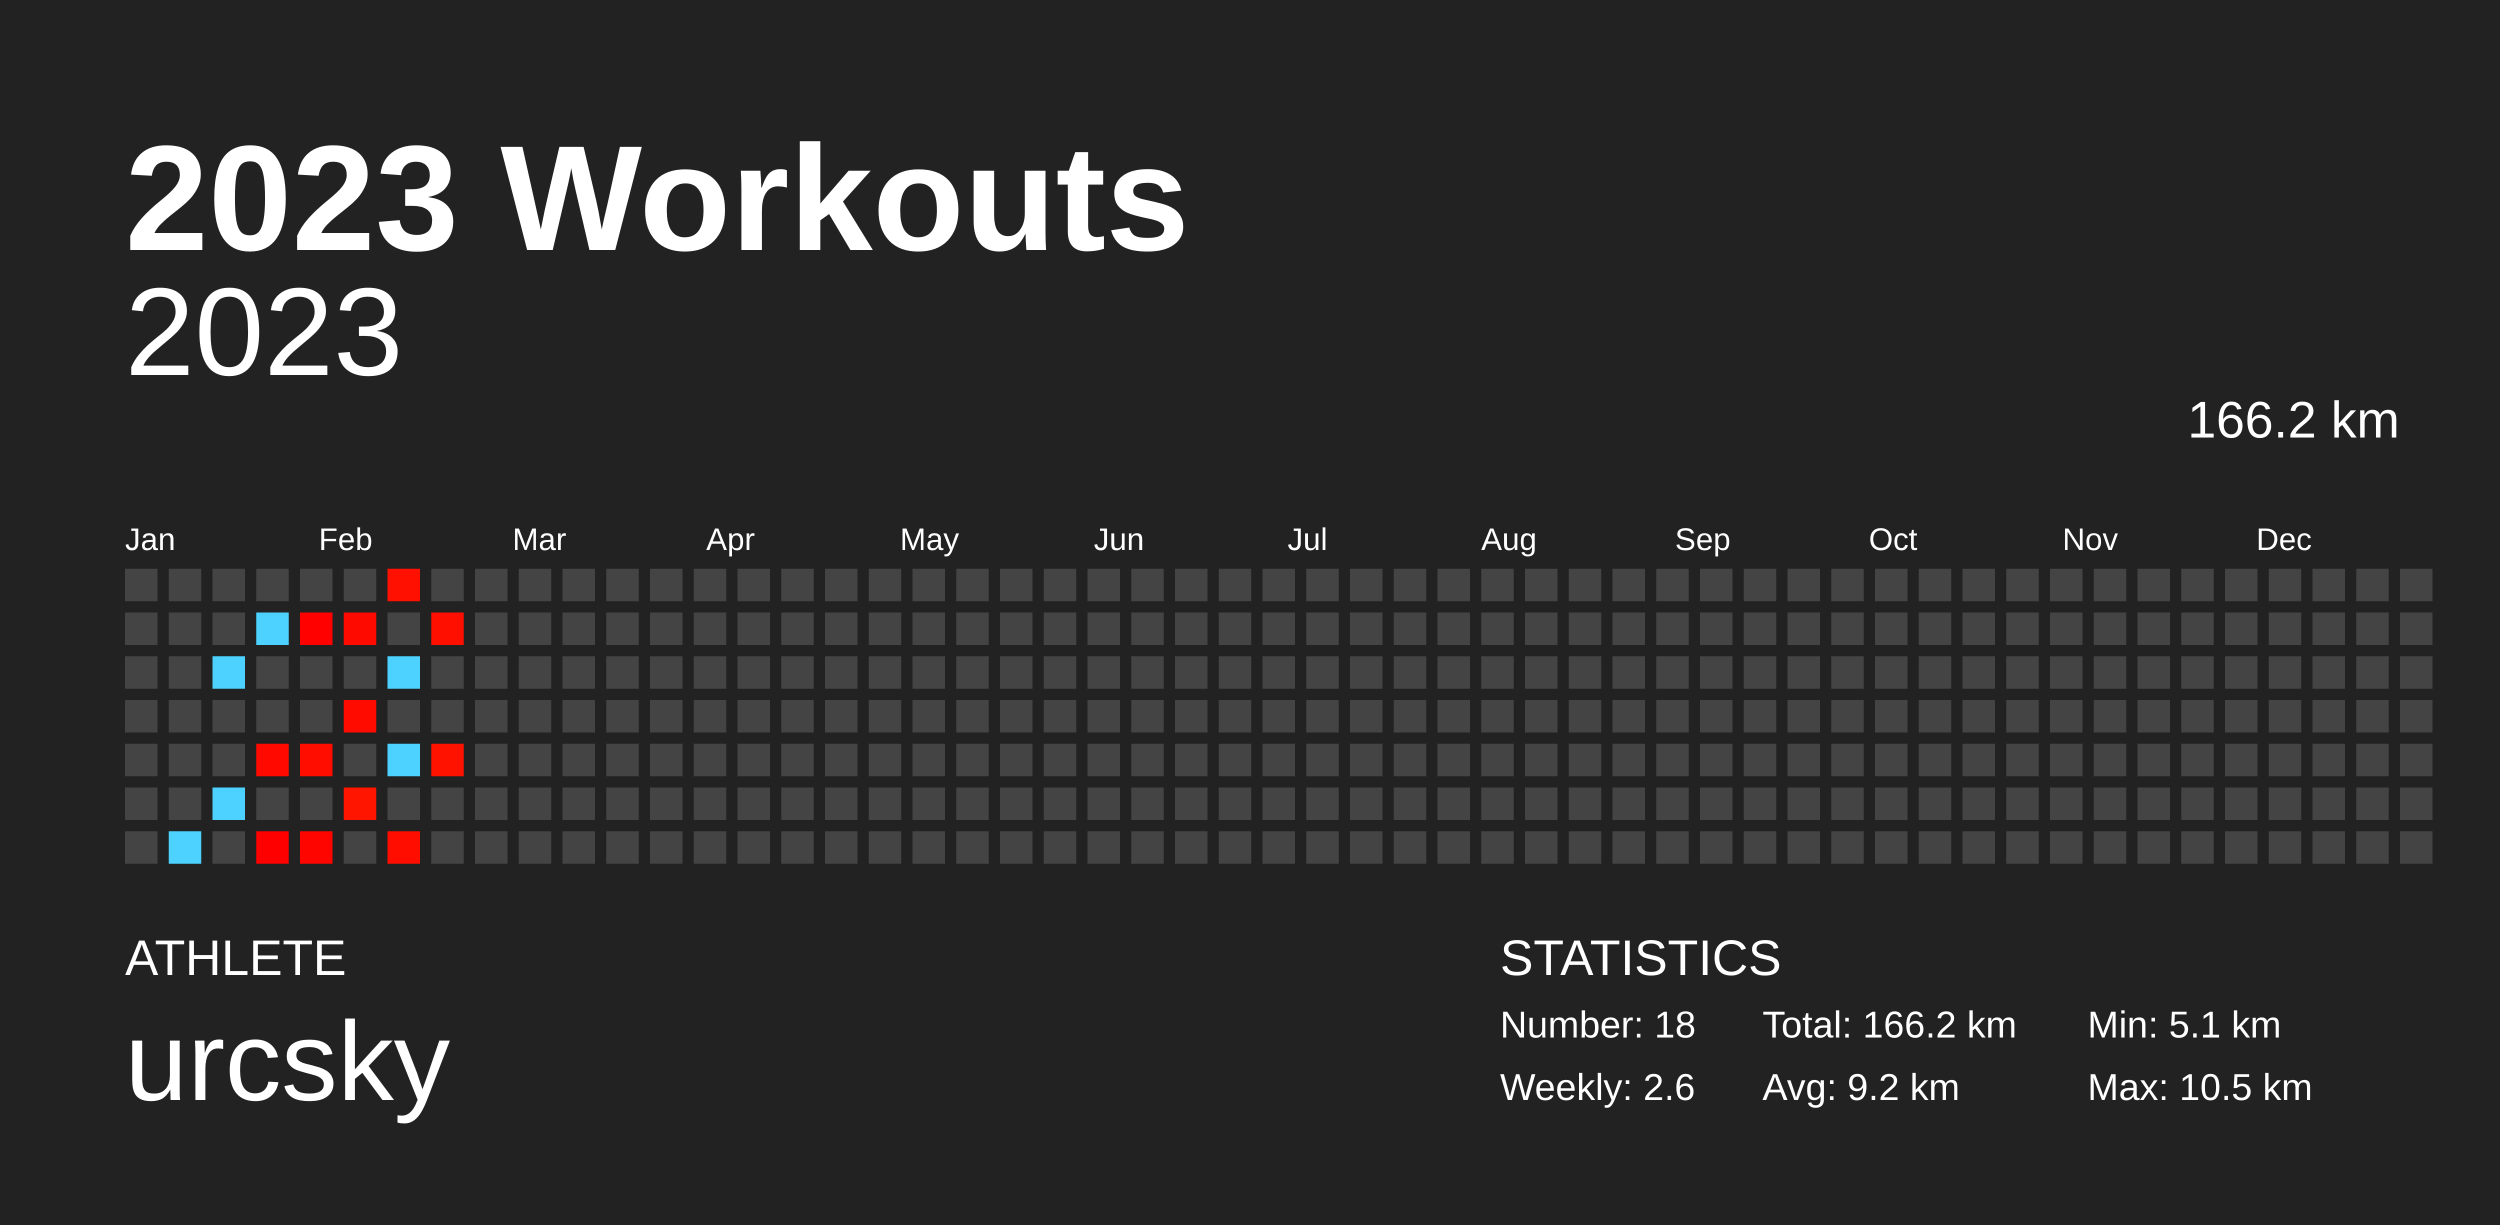
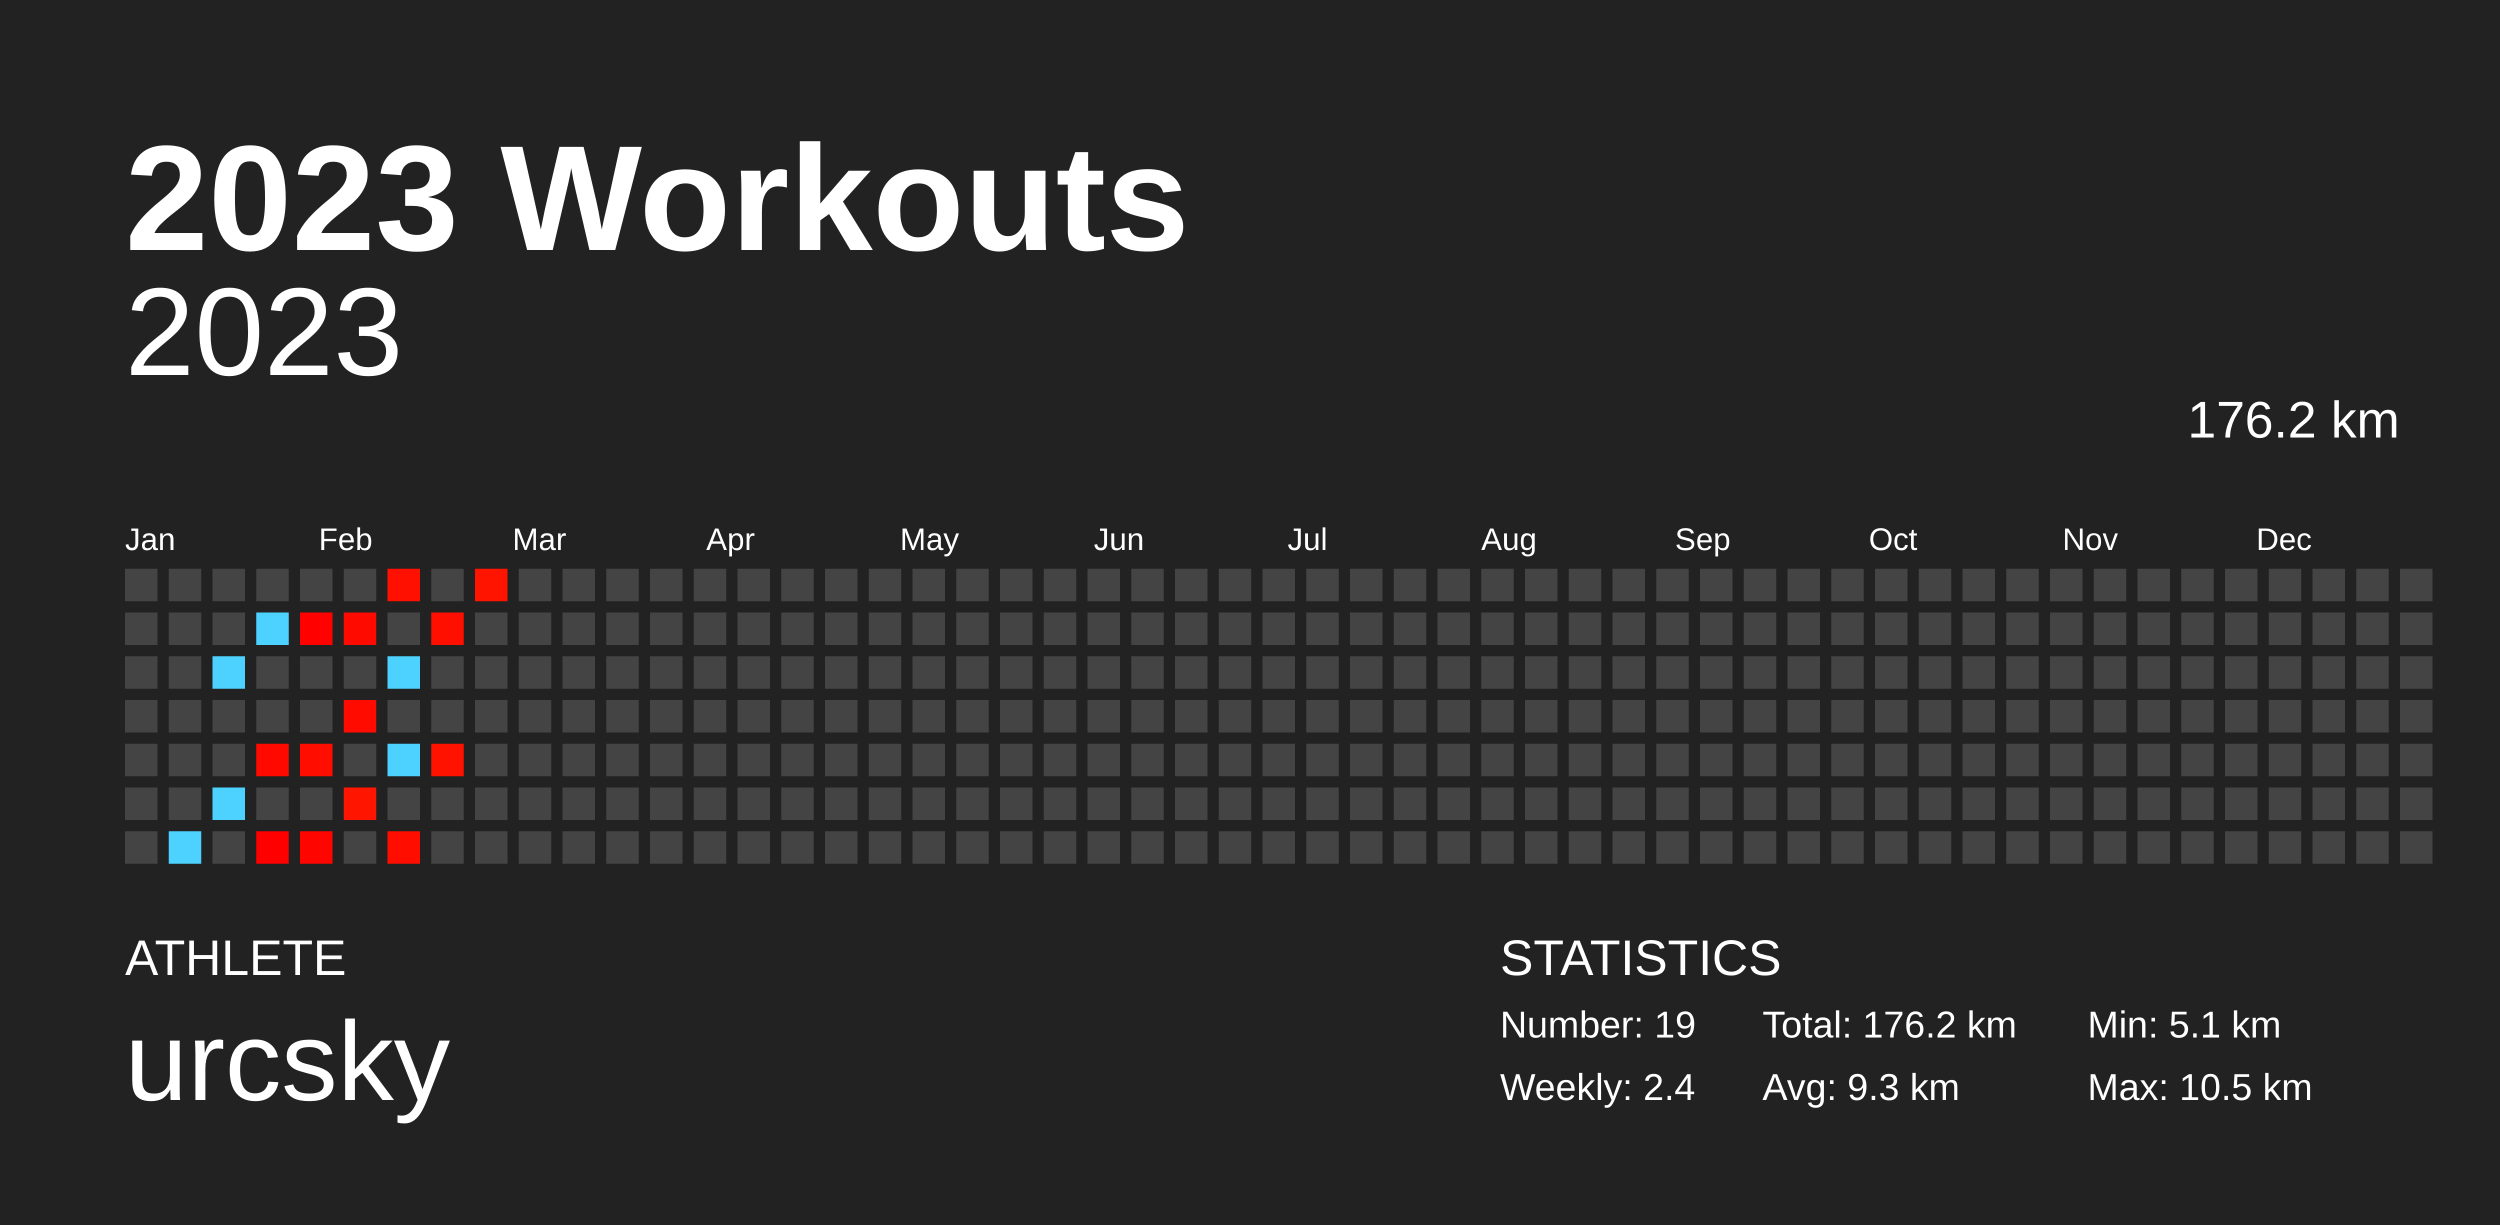
<svg xmlns="http://www.w3.org/2000/svg" baseProfile="full" height="98mm" version="1.1" viewBox="0,0,200,98" width="200mm">
  <defs />
  <rect fill="#222222" height="98" width="200" x="0" y="0" />
  <text fill="#FFFFFF" style="font-size:12px; font-family:Arial; font-weight:bold;" x="10" y="20">2023 Workouts</text>
  <text fill="#FFFFFF" style="font-size:4px; font-family:Arial" x="10" y="78">ATHLETE</text>
  <text fill="#FFFFFF" style="font-size:9px; font-family:Arial" x="10" y="88">urcsky</text>
  <text fill="#FFFFFF" style="font-size:4px; font-family:Arial" x="120" y="78">STATISTICS</text>
-   <text fill="#FFFFFF" style="font-size:3px; font-family:Arial" x="120" y="83">Number: 18</text>
-   <text fill="#FFFFFF" style="font-size:3px; font-family:Arial" x="120" y="88">Weekly: 2.6</text>
-   <text fill="#FFFFFF" style="font-size:3px; font-family:Arial" x="141" y="83">Total: 166.2 km</text>
-   <text fill="#FFFFFF" style="font-size:3px; font-family:Arial" x="141" y="88">Avg: 9.2 km</text>
+   <text fill="#FFFFFF" style="font-size:3px; font-family:Arial" x="120" y="83">Number: 19</text>
+   <text fill="#FFFFFF" style="font-size:3px; font-family:Arial" x="120" y="88">Weekly: 2.4</text>
+   <text fill="#FFFFFF" style="font-size:3px; font-family:Arial" x="141" y="83">Total: 176.2 km</text>
+   <text fill="#FFFFFF" style="font-size:3px; font-family:Arial" x="141" y="88">Avg: 9.3 km</text>
  <text fill="#FFFFFF" style="font-size:3px; font-family:Arial" x="167" y="83">Min: 5.1 km</text>
  <text fill="#FFFFFF" style="font-size:3px; font-family:Arial" x="167" y="88">Max: 10.5 km</text>
  <text alignment-baseline="hanging" fill="#FFFFFF" style="font-size:10.0px; font-family:Arial;" x="10" y="30">2023</text>
-   <text alignment-baseline="hanging" fill="#FFFFFF" style="font-size:4.125px; font-family:Arial;" x="175" y="35">166.2 km</text>
+   <text alignment-baseline="hanging" fill="#FFFFFF" style="font-size:4.125px; font-family:Arial;" x="175" y="35">176.2 km</text>
  <text fill="#FFFFFF" style="font-size:2.5px; font-family:Arial" x="10.0" y="44">Jan</text>
  <text fill="#FFFFFF" style="font-size:2.5px; font-family:Arial" x="25.5" y="44">Feb</text>
  <text fill="#FFFFFF" style="font-size:2.5px; font-family:Arial" x="41.0" y="44">Mar</text>
  <text fill="#FFFFFF" style="font-size:2.5px; font-family:Arial" x="56.5" y="44">Apr</text>
  <text fill="#FFFFFF" style="font-size:2.5px; font-family:Arial" x="72.0" y="44">May</text>
  <text fill="#FFFFFF" style="font-size:2.5px; font-family:Arial" x="87.5" y="44">Jun</text>
  <text fill="#FFFFFF" style="font-size:2.5px; font-family:Arial" x="103.0" y="44">Jul</text>
  <text fill="#FFFFFF" style="font-size:2.5px; font-family:Arial" x="118.5" y="44">Aug</text>
  <text fill="#FFFFFF" style="font-size:2.5px; font-family:Arial" x="134.0" y="44">Sep</text>
  <text fill="#FFFFFF" style="font-size:2.5px; font-family:Arial" x="149.5" y="44">Oct</text>
  <text fill="#FFFFFF" style="font-size:2.5px; font-family:Arial" x="165.0" y="44">Nov</text>
  <text fill="#FFFFFF" style="font-size:2.5px; font-family:Arial" x="180.5" y="44">Dec</text>
  <rect fill="#444444" height="2.6" width="2.6" x="10.0" y="45.5" />
  <rect fill="#444444" height="2.6" width="2.6" x="10.0" y="49.0" />
  <rect fill="#444444" height="2.6" width="2.6" x="10.0" y="52.5" />
  <rect fill="#444444" height="2.6" width="2.6" x="10.0" y="56.0" />
  <rect fill="#444444" height="2.6" width="2.6" x="10.0" y="59.5" />
  <rect fill="#444444" height="2.6" width="2.6" x="10.0" y="63.0" />
  <rect fill="#444444" height="2.6" width="2.6" x="10.0" y="66.5" />
  <rect fill="#444444" height="2.6" width="2.6" x="13.5" y="45.5" />
  <rect fill="#444444" height="2.6" width="2.6" x="13.5" y="49.0" />
  <rect fill="#444444" height="2.6" width="2.6" x="13.5" y="52.5" />
  <rect fill="#444444" height="2.6" width="2.6" x="13.5" y="56.0" />
  <rect fill="#444444" height="2.6" width="2.6" x="13.5" y="59.5" />
  <rect fill="#444444" height="2.6" width="2.6" x="13.5" y="63.0" />
  <rect fill="#4dd2ff" height="2.6" width="2.6" x="13.5" y="66.5" />
  <rect fill="#444444" height="2.6" width="2.6" x="17.0" y="45.5" />
  <rect fill="#444444" height="2.6" width="2.6" x="17.0" y="49.0" />
  <rect fill="#4dd2ff" height="2.6" width="2.6" x="17.0" y="52.5" />
  <rect fill="#444444" height="2.6" width="2.6" x="17.0" y="56.0" />
  <rect fill="#444444" height="2.6" width="2.6" x="17.0" y="59.5" />
  <rect fill="#4dd2ff" height="2.6" width="2.6" x="17.0" y="63.0" />
  <rect fill="#444444" height="2.6" width="2.6" x="17.0" y="66.5" />
  <rect fill="#444444" height="2.6" width="2.6" x="20.5" y="45.5" />
  <rect fill="#4dd2ff" height="2.6" width="2.6" x="20.5" y="49.0" />
  <rect fill="#444444" height="2.6" width="2.6" x="20.5" y="52.5" />
  <rect fill="#444444" height="2.6" width="2.6" x="20.5" y="56.0" />
  <rect fill="#ff0900" height="2.6" width="2.6" x="20.5" y="59.5" />
  <rect fill="#444444" height="2.6" width="2.6" x="20.5" y="63.0" />
  <rect fill="#ff0000" height="2.6" width="2.6" x="20.5" y="66.5" />
  <rect fill="#444444" height="2.6" width="2.6" x="24.0" y="45.5" />
  <rect fill="#ff0200" height="2.6" width="2.6" x="24.0" y="49.0" />
  <rect fill="#444444" height="2.6" width="2.6" x="24.0" y="52.5" />
  <rect fill="#444444" height="2.6" width="2.6" x="24.0" y="56.0" />
  <rect fill="#ff0e00" height="2.6" width="2.6" x="24.0" y="59.5" />
  <rect fill="#444444" height="2.6" width="2.6" x="24.0" y="63.0" />
  <rect fill="#ff0500" height="2.6" width="2.6" x="24.0" y="66.5" />
  <rect fill="#444444" height="2.6" width="2.6" x="27.5" y="45.5" />
  <rect fill="#ff0a00" height="2.6" width="2.6" x="27.5" y="49.0" />
  <rect fill="#444444" height="2.6" width="2.6" x="27.5" y="52.5" />
  <rect fill="#ff0b00" height="2.6" width="2.6" x="27.5" y="56.0" />
  <rect fill="#444444" height="2.6" width="2.6" x="27.5" y="59.5" />
  <rect fill="#ff1500" height="2.6" width="2.6" x="27.5" y="63.0" />
  <rect fill="#444444" height="2.6" width="2.6" x="27.5" y="66.5" />
  <rect fill="#ff1000" height="2.6" width="2.6" x="31.0" y="45.5" />
  <rect fill="#444444" height="2.6" width="2.6" x="31.0" y="49.0" />
  <rect fill="#4dd2ff" height="2.6" width="2.6" x="31.0" y="52.5" />
  <rect fill="#444444" height="2.6" width="2.6" x="31.0" y="56.0" />
  <rect fill="#4dd2ff" height="2.6" width="2.6" x="31.0" y="59.5" />
  <rect fill="#444444" height="2.6" width="2.6" x="31.0" y="63.0" />
  <rect fill="#ff0e00" height="2.6" width="2.6" x="31.0" y="66.5" />
  <rect fill="#444444" height="2.6" width="2.6" x="34.5" y="45.5" />
  <rect fill="#ff0f00" height="2.6" width="2.6" x="34.5" y="49.0" />
  <rect fill="#444444" height="2.6" width="2.6" x="34.5" y="52.5" />
  <rect fill="#444444" height="2.6" width="2.6" x="34.5" y="56.0" />
  <rect fill="#ff1200" height="2.6" width="2.6" x="34.5" y="59.5" />
  <rect fill="#444444" height="2.6" width="2.6" x="34.5" y="63.0" />
  <rect fill="#444444" height="2.6" width="2.6" x="34.5" y="66.5" />
-   <rect fill="#444444" height="2.6" width="2.6" x="38.0" y="45.5" />
+   <rect fill="#ff1400" height="2.6" width="2.6" x="38.0" y="45.5" />
  <rect fill="#444444" height="2.6" width="2.6" x="38.0" y="49.0" />
  <rect fill="#444444" height="2.6" width="2.6" x="38.0" y="52.5" />
  <rect fill="#444444" height="2.6" width="2.6" x="38.0" y="56.0" />
  <rect fill="#444444" height="2.6" width="2.6" x="38.0" y="59.5" />
  <rect fill="#444444" height="2.6" width="2.6" x="38.0" y="63.0" />
  <rect fill="#444444" height="2.6" width="2.6" x="38.0" y="66.5" />
  <rect fill="#444444" height="2.6" width="2.6" x="41.5" y="45.5" />
  <rect fill="#444444" height="2.6" width="2.6" x="41.5" y="49.0" />
  <rect fill="#444444" height="2.6" width="2.6" x="41.5" y="52.5" />
  <rect fill="#444444" height="2.6" width="2.6" x="41.5" y="56.0" />
  <rect fill="#444444" height="2.6" width="2.6" x="41.5" y="59.5" />
  <rect fill="#444444" height="2.6" width="2.6" x="41.5" y="63.0" />
  <rect fill="#444444" height="2.6" width="2.6" x="41.5" y="66.5" />
  <rect fill="#444444" height="2.6" width="2.6" x="45.0" y="45.5" />
  <rect fill="#444444" height="2.6" width="2.6" x="45.0" y="49.0" />
  <rect fill="#444444" height="2.6" width="2.6" x="45.0" y="52.5" />
  <rect fill="#444444" height="2.6" width="2.6" x="45.0" y="56.0" />
  <rect fill="#444444" height="2.6" width="2.6" x="45.0" y="59.5" />
  <rect fill="#444444" height="2.6" width="2.6" x="45.0" y="63.0" />
  <rect fill="#444444" height="2.6" width="2.6" x="45.0" y="66.5" />
  <rect fill="#444444" height="2.6" width="2.6" x="48.5" y="45.5" />
  <rect fill="#444444" height="2.6" width="2.6" x="48.5" y="49.0" />
  <rect fill="#444444" height="2.6" width="2.6" x="48.5" y="52.5" />
  <rect fill="#444444" height="2.6" width="2.6" x="48.5" y="56.0" />
  <rect fill="#444444" height="2.6" width="2.6" x="48.5" y="59.5" />
  <rect fill="#444444" height="2.6" width="2.6" x="48.5" y="63.0" />
  <rect fill="#444444" height="2.6" width="2.6" x="48.5" y="66.5" />
  <rect fill="#444444" height="2.6" width="2.6" x="52.0" y="45.5" />
  <rect fill="#444444" height="2.6" width="2.6" x="52.0" y="49.0" />
  <rect fill="#444444" height="2.6" width="2.6" x="52.0" y="52.5" />
  <rect fill="#444444" height="2.6" width="2.6" x="52.0" y="56.0" />
  <rect fill="#444444" height="2.6" width="2.6" x="52.0" y="59.5" />
  <rect fill="#444444" height="2.6" width="2.6" x="52.0" y="63.0" />
  <rect fill="#444444" height="2.6" width="2.6" x="52.0" y="66.5" />
  <rect fill="#444444" height="2.6" width="2.6" x="55.5" y="45.5" />
  <rect fill="#444444" height="2.6" width="2.6" x="55.5" y="49.0" />
  <rect fill="#444444" height="2.6" width="2.6" x="55.5" y="52.5" />
  <rect fill="#444444" height="2.6" width="2.6" x="55.5" y="56.0" />
  <rect fill="#444444" height="2.6" width="2.6" x="55.5" y="59.5" />
  <rect fill="#444444" height="2.6" width="2.6" x="55.5" y="63.0" />
  <rect fill="#444444" height="2.6" width="2.6" x="55.5" y="66.5" />
  <rect fill="#444444" height="2.6" width="2.6" x="59.0" y="45.5" />
  <rect fill="#444444" height="2.6" width="2.6" x="59.0" y="49.0" />
  <rect fill="#444444" height="2.6" width="2.6" x="59.0" y="52.5" />
  <rect fill="#444444" height="2.6" width="2.6" x="59.0" y="56.0" />
  <rect fill="#444444" height="2.6" width="2.6" x="59.0" y="59.5" />
  <rect fill="#444444" height="2.6" width="2.6" x="59.0" y="63.0" />
  <rect fill="#444444" height="2.6" width="2.6" x="59.0" y="66.5" />
  <rect fill="#444444" height="2.6" width="2.6" x="62.5" y="45.5" />
  <rect fill="#444444" height="2.6" width="2.6" x="62.5" y="49.0" />
  <rect fill="#444444" height="2.6" width="2.6" x="62.5" y="52.5" />
  <rect fill="#444444" height="2.6" width="2.6" x="62.5" y="56.0" />
  <rect fill="#444444" height="2.6" width="2.6" x="62.5" y="59.5" />
  <rect fill="#444444" height="2.6" width="2.6" x="62.5" y="63.0" />
  <rect fill="#444444" height="2.6" width="2.6" x="62.5" y="66.5" />
  <rect fill="#444444" height="2.6" width="2.6" x="66.0" y="45.5" />
  <rect fill="#444444" height="2.6" width="2.6" x="66.0" y="49.0" />
  <rect fill="#444444" height="2.6" width="2.6" x="66.0" y="52.5" />
  <rect fill="#444444" height="2.6" width="2.6" x="66.0" y="56.0" />
  <rect fill="#444444" height="2.6" width="2.6" x="66.0" y="59.5" />
  <rect fill="#444444" height="2.6" width="2.6" x="66.0" y="63.0" />
  <rect fill="#444444" height="2.6" width="2.6" x="66.0" y="66.5" />
  <rect fill="#444444" height="2.6" width="2.6" x="69.5" y="45.5" />
  <rect fill="#444444" height="2.6" width="2.6" x="69.5" y="49.0" />
  <rect fill="#444444" height="2.6" width="2.6" x="69.5" y="52.5" />
  <rect fill="#444444" height="2.6" width="2.6" x="69.5" y="56.0" />
  <rect fill="#444444" height="2.6" width="2.6" x="69.5" y="59.5" />
  <rect fill="#444444" height="2.6" width="2.6" x="69.5" y="63.0" />
  <rect fill="#444444" height="2.6" width="2.6" x="69.5" y="66.5" />
  <rect fill="#444444" height="2.6" width="2.6" x="73.0" y="45.5" />
  <rect fill="#444444" height="2.6" width="2.6" x="73.0" y="49.0" />
  <rect fill="#444444" height="2.6" width="2.6" x="73.0" y="52.5" />
  <rect fill="#444444" height="2.6" width="2.6" x="73.0" y="56.0" />
  <rect fill="#444444" height="2.6" width="2.6" x="73.0" y="59.5" />
  <rect fill="#444444" height="2.6" width="2.6" x="73.0" y="63.0" />
  <rect fill="#444444" height="2.6" width="2.6" x="73.0" y="66.5" />
  <rect fill="#444444" height="2.6" width="2.6" x="76.5" y="45.5" />
  <rect fill="#444444" height="2.6" width="2.6" x="76.5" y="49.0" />
  <rect fill="#444444" height="2.6" width="2.6" x="76.5" y="52.5" />
  <rect fill="#444444" height="2.6" width="2.6" x="76.5" y="56.0" />
  <rect fill="#444444" height="2.6" width="2.6" x="76.5" y="59.5" />
  <rect fill="#444444" height="2.6" width="2.6" x="76.5" y="63.0" />
  <rect fill="#444444" height="2.6" width="2.6" x="76.5" y="66.5" />
  <rect fill="#444444" height="2.6" width="2.6" x="80.0" y="45.5" />
  <rect fill="#444444" height="2.6" width="2.6" x="80.0" y="49.0" />
  <rect fill="#444444" height="2.6" width="2.6" x="80.0" y="52.5" />
  <rect fill="#444444" height="2.6" width="2.6" x="80.0" y="56.0" />
  <rect fill="#444444" height="2.6" width="2.6" x="80.0" y="59.5" />
  <rect fill="#444444" height="2.6" width="2.6" x="80.0" y="63.0" />
  <rect fill="#444444" height="2.6" width="2.6" x="80.0" y="66.5" />
  <rect fill="#444444" height="2.6" width="2.6" x="83.5" y="45.5" />
  <rect fill="#444444" height="2.6" width="2.6" x="83.5" y="49.0" />
  <rect fill="#444444" height="2.6" width="2.6" x="83.5" y="52.5" />
  <rect fill="#444444" height="2.6" width="2.6" x="83.5" y="56.0" />
  <rect fill="#444444" height="2.6" width="2.6" x="83.5" y="59.5" />
  <rect fill="#444444" height="2.6" width="2.6" x="83.5" y="63.0" />
  <rect fill="#444444" height="2.6" width="2.6" x="83.5" y="66.5" />
  <rect fill="#444444" height="2.6" width="2.6" x="87.0" y="45.5" />
  <rect fill="#444444" height="2.6" width="2.6" x="87.0" y="49.0" />
  <rect fill="#444444" height="2.6" width="2.6" x="87.0" y="52.5" />
  <rect fill="#444444" height="2.6" width="2.6" x="87.0" y="56.0" />
  <rect fill="#444444" height="2.6" width="2.6" x="87.0" y="59.5" />
  <rect fill="#444444" height="2.6" width="2.6" x="87.0" y="63.0" />
  <rect fill="#444444" height="2.6" width="2.6" x="87.0" y="66.5" />
  <rect fill="#444444" height="2.6" width="2.6" x="90.5" y="45.5" />
  <rect fill="#444444" height="2.6" width="2.6" x="90.5" y="49.0" />
  <rect fill="#444444" height="2.6" width="2.6" x="90.5" y="52.5" />
  <rect fill="#444444" height="2.6" width="2.6" x="90.5" y="56.0" />
  <rect fill="#444444" height="2.6" width="2.6" x="90.5" y="59.5" />
  <rect fill="#444444" height="2.6" width="2.6" x="90.5" y="63.0" />
  <rect fill="#444444" height="2.6" width="2.6" x="90.5" y="66.5" />
  <rect fill="#444444" height="2.6" width="2.6" x="94.0" y="45.5" />
  <rect fill="#444444" height="2.6" width="2.6" x="94.0" y="49.0" />
  <rect fill="#444444" height="2.6" width="2.6" x="94.0" y="52.5" />
  <rect fill="#444444" height="2.6" width="2.6" x="94.0" y="56.0" />
  <rect fill="#444444" height="2.6" width="2.6" x="94.0" y="59.5" />
  <rect fill="#444444" height="2.6" width="2.6" x="94.0" y="63.0" />
  <rect fill="#444444" height="2.6" width="2.6" x="94.0" y="66.5" />
  <rect fill="#444444" height="2.6" width="2.6" x="97.5" y="45.5" />
  <rect fill="#444444" height="2.6" width="2.6" x="97.5" y="49.0" />
  <rect fill="#444444" height="2.6" width="2.6" x="97.5" y="52.5" />
  <rect fill="#444444" height="2.6" width="2.6" x="97.5" y="56.0" />
  <rect fill="#444444" height="2.6" width="2.6" x="97.5" y="59.5" />
  <rect fill="#444444" height="2.6" width="2.6" x="97.5" y="63.0" />
  <rect fill="#444444" height="2.6" width="2.6" x="97.5" y="66.5" />
  <rect fill="#444444" height="2.6" width="2.6" x="101.0" y="45.5" />
  <rect fill="#444444" height="2.6" width="2.6" x="101.0" y="49.0" />
  <rect fill="#444444" height="2.6" width="2.6" x="101.0" y="52.5" />
  <rect fill="#444444" height="2.6" width="2.6" x="101.0" y="56.0" />
  <rect fill="#444444" height="2.6" width="2.6" x="101.0" y="59.5" />
  <rect fill="#444444" height="2.6" width="2.6" x="101.0" y="63.0" />
  <rect fill="#444444" height="2.6" width="2.6" x="101.0" y="66.5" />
  <rect fill="#444444" height="2.6" width="2.6" x="104.5" y="45.5" />
  <rect fill="#444444" height="2.6" width="2.6" x="104.5" y="49.0" />
  <rect fill="#444444" height="2.6" width="2.6" x="104.5" y="52.5" />
  <rect fill="#444444" height="2.6" width="2.6" x="104.5" y="56.0" />
  <rect fill="#444444" height="2.6" width="2.6" x="104.5" y="59.5" />
  <rect fill="#444444" height="2.6" width="2.6" x="104.5" y="63.0" />
  <rect fill="#444444" height="2.6" width="2.6" x="104.5" y="66.5" />
  <rect fill="#444444" height="2.6" width="2.6" x="108.0" y="45.5" />
  <rect fill="#444444" height="2.6" width="2.6" x="108.0" y="49.0" />
  <rect fill="#444444" height="2.6" width="2.6" x="108.0" y="52.5" />
  <rect fill="#444444" height="2.6" width="2.6" x="108.0" y="56.0" />
  <rect fill="#444444" height="2.6" width="2.6" x="108.0" y="59.5" />
  <rect fill="#444444" height="2.6" width="2.6" x="108.0" y="63.0" />
  <rect fill="#444444" height="2.6" width="2.6" x="108.0" y="66.5" />
  <rect fill="#444444" height="2.6" width="2.6" x="111.5" y="45.5" />
  <rect fill="#444444" height="2.6" width="2.6" x="111.5" y="49.0" />
  <rect fill="#444444" height="2.6" width="2.6" x="111.5" y="52.5" />
  <rect fill="#444444" height="2.6" width="2.6" x="111.5" y="56.0" />
  <rect fill="#444444" height="2.6" width="2.6" x="111.5" y="59.5" />
  <rect fill="#444444" height="2.6" width="2.6" x="111.5" y="63.0" />
  <rect fill="#444444" height="2.6" width="2.6" x="111.5" y="66.5" />
  <rect fill="#444444" height="2.6" width="2.6" x="115.0" y="45.5" />
  <rect fill="#444444" height="2.6" width="2.6" x="115.0" y="49.0" />
  <rect fill="#444444" height="2.6" width="2.6" x="115.0" y="52.5" />
  <rect fill="#444444" height="2.6" width="2.6" x="115.0" y="56.0" />
  <rect fill="#444444" height="2.6" width="2.6" x="115.0" y="59.5" />
  <rect fill="#444444" height="2.6" width="2.6" x="115.0" y="63.0" />
  <rect fill="#444444" height="2.6" width="2.6" x="115.0" y="66.5" />
  <rect fill="#444444" height="2.6" width="2.6" x="118.5" y="45.5" />
  <rect fill="#444444" height="2.6" width="2.6" x="118.5" y="49.0" />
  <rect fill="#444444" height="2.6" width="2.6" x="118.5" y="52.5" />
  <rect fill="#444444" height="2.6" width="2.6" x="118.5" y="56.0" />
  <rect fill="#444444" height="2.6" width="2.6" x="118.5" y="59.5" />
  <rect fill="#444444" height="2.6" width="2.6" x="118.5" y="63.0" />
  <rect fill="#444444" height="2.6" width="2.6" x="118.5" y="66.5" />
  <rect fill="#444444" height="2.6" width="2.6" x="122.0" y="45.5" />
  <rect fill="#444444" height="2.6" width="2.6" x="122.0" y="49.0" />
  <rect fill="#444444" height="2.6" width="2.6" x="122.0" y="52.5" />
  <rect fill="#444444" height="2.6" width="2.6" x="122.0" y="56.0" />
  <rect fill="#444444" height="2.6" width="2.6" x="122.0" y="59.5" />
  <rect fill="#444444" height="2.6" width="2.6" x="122.0" y="63.0" />
  <rect fill="#444444" height="2.6" width="2.6" x="122.0" y="66.5" />
  <rect fill="#444444" height="2.6" width="2.6" x="125.5" y="45.5" />
  <rect fill="#444444" height="2.6" width="2.6" x="125.5" y="49.0" />
  <rect fill="#444444" height="2.6" width="2.6" x="125.5" y="52.5" />
  <rect fill="#444444" height="2.6" width="2.6" x="125.5" y="56.0" />
  <rect fill="#444444" height="2.6" width="2.6" x="125.5" y="59.5" />
  <rect fill="#444444" height="2.6" width="2.6" x="125.5" y="63.0" />
  <rect fill="#444444" height="2.6" width="2.6" x="125.5" y="66.5" />
  <rect fill="#444444" height="2.6" width="2.6" x="129.0" y="45.5" />
  <rect fill="#444444" height="2.6" width="2.6" x="129.0" y="49.0" />
  <rect fill="#444444" height="2.6" width="2.6" x="129.0" y="52.5" />
  <rect fill="#444444" height="2.6" width="2.6" x="129.0" y="56.0" />
  <rect fill="#444444" height="2.6" width="2.6" x="129.0" y="59.5" />
  <rect fill="#444444" height="2.6" width="2.6" x="129.0" y="63.0" />
  <rect fill="#444444" height="2.6" width="2.6" x="129.0" y="66.5" />
  <rect fill="#444444" height="2.6" width="2.6" x="132.5" y="45.5" />
  <rect fill="#444444" height="2.6" width="2.6" x="132.5" y="49.0" />
  <rect fill="#444444" height="2.6" width="2.6" x="132.5" y="52.5" />
  <rect fill="#444444" height="2.6" width="2.6" x="132.5" y="56.0" />
  <rect fill="#444444" height="2.6" width="2.6" x="132.5" y="59.5" />
  <rect fill="#444444" height="2.6" width="2.6" x="132.5" y="63.0" />
  <rect fill="#444444" height="2.6" width="2.6" x="132.5" y="66.5" />
  <rect fill="#444444" height="2.6" width="2.6" x="136.0" y="45.5" />
  <rect fill="#444444" height="2.6" width="2.6" x="136.0" y="49.0" />
  <rect fill="#444444" height="2.6" width="2.6" x="136.0" y="52.5" />
  <rect fill="#444444" height="2.6" width="2.6" x="136.0" y="56.0" />
  <rect fill="#444444" height="2.6" width="2.6" x="136.0" y="59.5" />
  <rect fill="#444444" height="2.6" width="2.6" x="136.0" y="63.0" />
  <rect fill="#444444" height="2.6" width="2.6" x="136.0" y="66.5" />
  <rect fill="#444444" height="2.6" width="2.6" x="139.5" y="45.5" />
  <rect fill="#444444" height="2.6" width="2.6" x="139.5" y="49.0" />
  <rect fill="#444444" height="2.6" width="2.6" x="139.5" y="52.5" />
  <rect fill="#444444" height="2.6" width="2.6" x="139.5" y="56.0" />
  <rect fill="#444444" height="2.6" width="2.6" x="139.5" y="59.5" />
  <rect fill="#444444" height="2.6" width="2.6" x="139.5" y="63.0" />
  <rect fill="#444444" height="2.6" width="2.6" x="139.5" y="66.5" />
  <rect fill="#444444" height="2.6" width="2.6" x="143.0" y="45.5" />
  <rect fill="#444444" height="2.6" width="2.6" x="143.0" y="49.0" />
  <rect fill="#444444" height="2.6" width="2.6" x="143.0" y="52.5" />
  <rect fill="#444444" height="2.6" width="2.6" x="143.0" y="56.0" />
  <rect fill="#444444" height="2.6" width="2.6" x="143.0" y="59.5" />
  <rect fill="#444444" height="2.6" width="2.6" x="143.0" y="63.0" />
  <rect fill="#444444" height="2.6" width="2.6" x="143.0" y="66.5" />
  <rect fill="#444444" height="2.6" width="2.6" x="146.5" y="45.5" />
  <rect fill="#444444" height="2.6" width="2.6" x="146.5" y="49.0" />
  <rect fill="#444444" height="2.6" width="2.6" x="146.5" y="52.5" />
  <rect fill="#444444" height="2.6" width="2.6" x="146.5" y="56.0" />
  <rect fill="#444444" height="2.6" width="2.6" x="146.5" y="59.5" />
  <rect fill="#444444" height="2.6" width="2.6" x="146.5" y="63.0" />
  <rect fill="#444444" height="2.6" width="2.6" x="146.5" y="66.5" />
  <rect fill="#444444" height="2.6" width="2.6" x="150.0" y="45.5" />
  <rect fill="#444444" height="2.6" width="2.6" x="150.0" y="49.0" />
  <rect fill="#444444" height="2.6" width="2.6" x="150.0" y="52.5" />
  <rect fill="#444444" height="2.6" width="2.6" x="150.0" y="56.0" />
  <rect fill="#444444" height="2.6" width="2.6" x="150.0" y="59.5" />
  <rect fill="#444444" height="2.6" width="2.6" x="150.0" y="63.0" />
  <rect fill="#444444" height="2.6" width="2.6" x="150.0" y="66.5" />
  <rect fill="#444444" height="2.6" width="2.6" x="153.5" y="45.5" />
  <rect fill="#444444" height="2.6" width="2.6" x="153.5" y="49.0" />
  <rect fill="#444444" height="2.6" width="2.6" x="153.5" y="52.5" />
  <rect fill="#444444" height="2.6" width="2.6" x="153.5" y="56.0" />
  <rect fill="#444444" height="2.6" width="2.6" x="153.5" y="59.5" />
  <rect fill="#444444" height="2.6" width="2.6" x="153.5" y="63.0" />
  <rect fill="#444444" height="2.6" width="2.6" x="153.5" y="66.5" />
  <rect fill="#444444" height="2.6" width="2.6" x="157.0" y="45.5" />
  <rect fill="#444444" height="2.6" width="2.6" x="157.0" y="49.0" />
  <rect fill="#444444" height="2.6" width="2.6" x="157.0" y="52.5" />
  <rect fill="#444444" height="2.6" width="2.6" x="157.0" y="56.0" />
  <rect fill="#444444" height="2.6" width="2.6" x="157.0" y="59.5" />
  <rect fill="#444444" height="2.6" width="2.6" x="157.0" y="63.0" />
  <rect fill="#444444" height="2.6" width="2.6" x="157.0" y="66.5" />
  <rect fill="#444444" height="2.6" width="2.6" x="160.5" y="45.5" />
  <rect fill="#444444" height="2.6" width="2.6" x="160.5" y="49.0" />
  <rect fill="#444444" height="2.6" width="2.6" x="160.5" y="52.5" />
  <rect fill="#444444" height="2.6" width="2.6" x="160.5" y="56.0" />
  <rect fill="#444444" height="2.6" width="2.6" x="160.5" y="59.5" />
  <rect fill="#444444" height="2.6" width="2.6" x="160.5" y="63.0" />
  <rect fill="#444444" height="2.6" width="2.6" x="160.5" y="66.5" />
  <rect fill="#444444" height="2.6" width="2.6" x="164.0" y="45.5" />
  <rect fill="#444444" height="2.6" width="2.6" x="164.0" y="49.0" />
  <rect fill="#444444" height="2.6" width="2.6" x="164.0" y="52.5" />
  <rect fill="#444444" height="2.6" width="2.6" x="164.0" y="56.0" />
  <rect fill="#444444" height="2.6" width="2.6" x="164.0" y="59.5" />
  <rect fill="#444444" height="2.6" width="2.6" x="164.0" y="63.0" />
  <rect fill="#444444" height="2.6" width="2.6" x="164.0" y="66.5" />
  <rect fill="#444444" height="2.6" width="2.6" x="167.5" y="45.5" />
  <rect fill="#444444" height="2.6" width="2.6" x="167.5" y="49.0" />
  <rect fill="#444444" height="2.6" width="2.6" x="167.5" y="52.5" />
  <rect fill="#444444" height="2.6" width="2.6" x="167.5" y="56.0" />
  <rect fill="#444444" height="2.6" width="2.6" x="167.5" y="59.5" />
  <rect fill="#444444" height="2.6" width="2.6" x="167.5" y="63.0" />
  <rect fill="#444444" height="2.6" width="2.6" x="167.5" y="66.5" />
  <rect fill="#444444" height="2.6" width="2.6" x="171.0" y="45.5" />
  <rect fill="#444444" height="2.6" width="2.6" x="171.0" y="49.0" />
  <rect fill="#444444" height="2.6" width="2.6" x="171.0" y="52.5" />
  <rect fill="#444444" height="2.6" width="2.6" x="171.0" y="56.0" />
  <rect fill="#444444" height="2.6" width="2.6" x="171.0" y="59.5" />
  <rect fill="#444444" height="2.6" width="2.6" x="171.0" y="63.0" />
  <rect fill="#444444" height="2.6" width="2.6" x="171.0" y="66.5" />
  <rect fill="#444444" height="2.6" width="2.6" x="174.5" y="45.5" />
  <rect fill="#444444" height="2.6" width="2.6" x="174.5" y="49.0" />
  <rect fill="#444444" height="2.6" width="2.6" x="174.5" y="52.5" />
  <rect fill="#444444" height="2.6" width="2.6" x="174.5" y="56.0" />
  <rect fill="#444444" height="2.6" width="2.6" x="174.5" y="59.5" />
  <rect fill="#444444" height="2.6" width="2.6" x="174.5" y="63.0" />
  <rect fill="#444444" height="2.6" width="2.6" x="174.5" y="66.5" />
  <rect fill="#444444" height="2.6" width="2.6" x="178.0" y="45.5" />
  <rect fill="#444444" height="2.6" width="2.6" x="178.0" y="49.0" />
  <rect fill="#444444" height="2.6" width="2.6" x="178.0" y="52.5" />
  <rect fill="#444444" height="2.6" width="2.6" x="178.0" y="56.0" />
  <rect fill="#444444" height="2.6" width="2.6" x="178.0" y="59.5" />
  <rect fill="#444444" height="2.6" width="2.6" x="178.0" y="63.0" />
  <rect fill="#444444" height="2.6" width="2.6" x="178.0" y="66.5" />
  <rect fill="#444444" height="2.6" width="2.6" x="181.5" y="45.5" />
  <rect fill="#444444" height="2.6" width="2.6" x="181.5" y="49.0" />
  <rect fill="#444444" height="2.6" width="2.6" x="181.5" y="52.5" />
  <rect fill="#444444" height="2.6" width="2.6" x="181.5" y="56.0" />
  <rect fill="#444444" height="2.6" width="2.6" x="181.5" y="59.5" />
  <rect fill="#444444" height="2.6" width="2.6" x="181.5" y="63.0" />
  <rect fill="#444444" height="2.6" width="2.6" x="181.5" y="66.5" />
  <rect fill="#444444" height="2.6" width="2.6" x="185.0" y="45.5" />
  <rect fill="#444444" height="2.6" width="2.6" x="185.0" y="49.0" />
  <rect fill="#444444" height="2.6" width="2.6" x="185.0" y="52.5" />
  <rect fill="#444444" height="2.6" width="2.6" x="185.0" y="56.0" />
  <rect fill="#444444" height="2.6" width="2.6" x="185.0" y="59.5" />
  <rect fill="#444444" height="2.6" width="2.6" x="185.0" y="63.0" />
  <rect fill="#444444" height="2.6" width="2.6" x="185.0" y="66.5" />
  <rect fill="#444444" height="2.6" width="2.6" x="188.5" y="45.5" />
  <rect fill="#444444" height="2.6" width="2.6" x="188.5" y="49.0" />
  <rect fill="#444444" height="2.6" width="2.6" x="188.5" y="52.5" />
  <rect fill="#444444" height="2.6" width="2.6" x="188.5" y="56.0" />
  <rect fill="#444444" height="2.6" width="2.6" x="188.5" y="59.5" />
  <rect fill="#444444" height="2.6" width="2.6" x="188.5" y="63.0" />
  <rect fill="#444444" height="2.6" width="2.6" x="188.5" y="66.5" />
  <rect fill="#444444" height="2.6" width="2.6" x="192.0" y="45.5" />
  <rect fill="#444444" height="2.6" width="2.6" x="192.0" y="49.0" />
  <rect fill="#444444" height="2.6" width="2.6" x="192.0" y="52.5" />
  <rect fill="#444444" height="2.6" width="2.6" x="192.0" y="56.0" />
  <rect fill="#444444" height="2.6" width="2.6" x="192.0" y="59.5" />
  <rect fill="#444444" height="2.6" width="2.6" x="192.0" y="63.0" />
  <rect fill="#444444" height="2.6" width="2.6" x="192.0" y="66.5" />
</svg>
